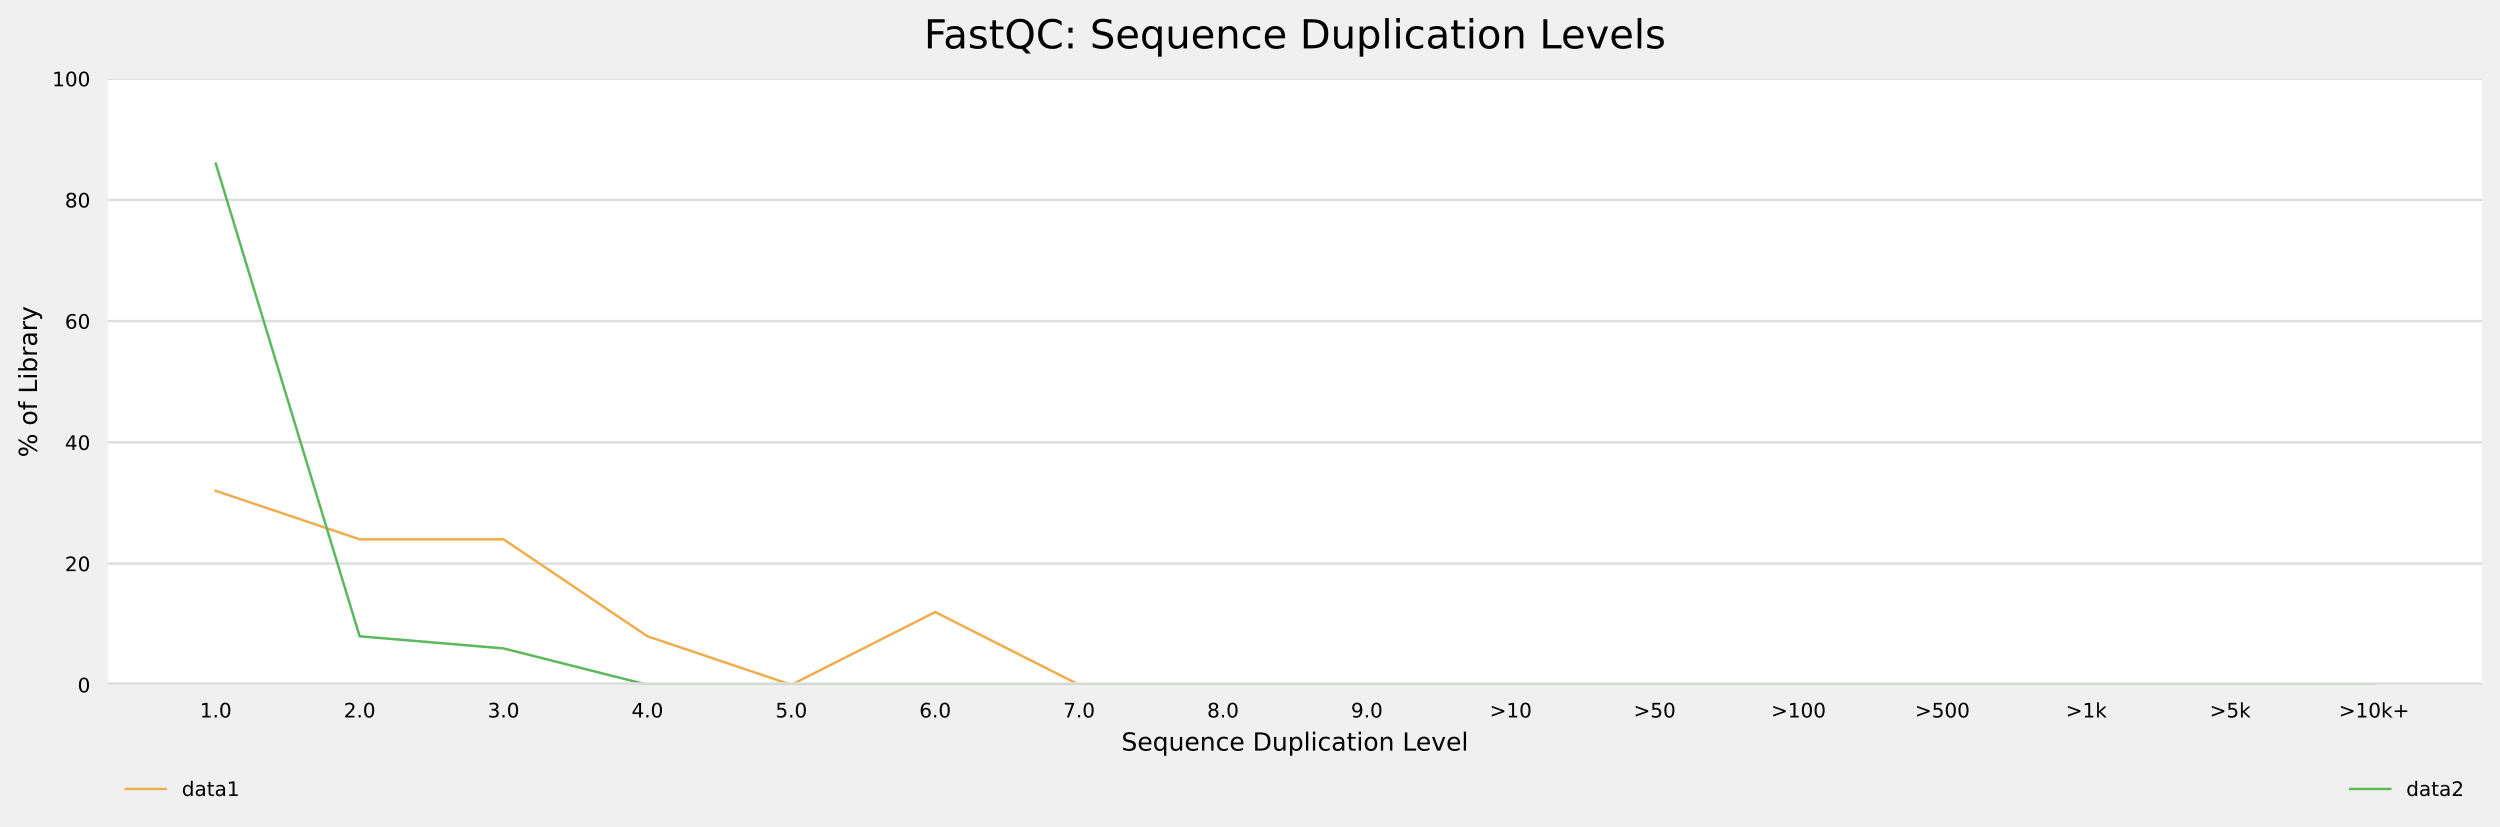
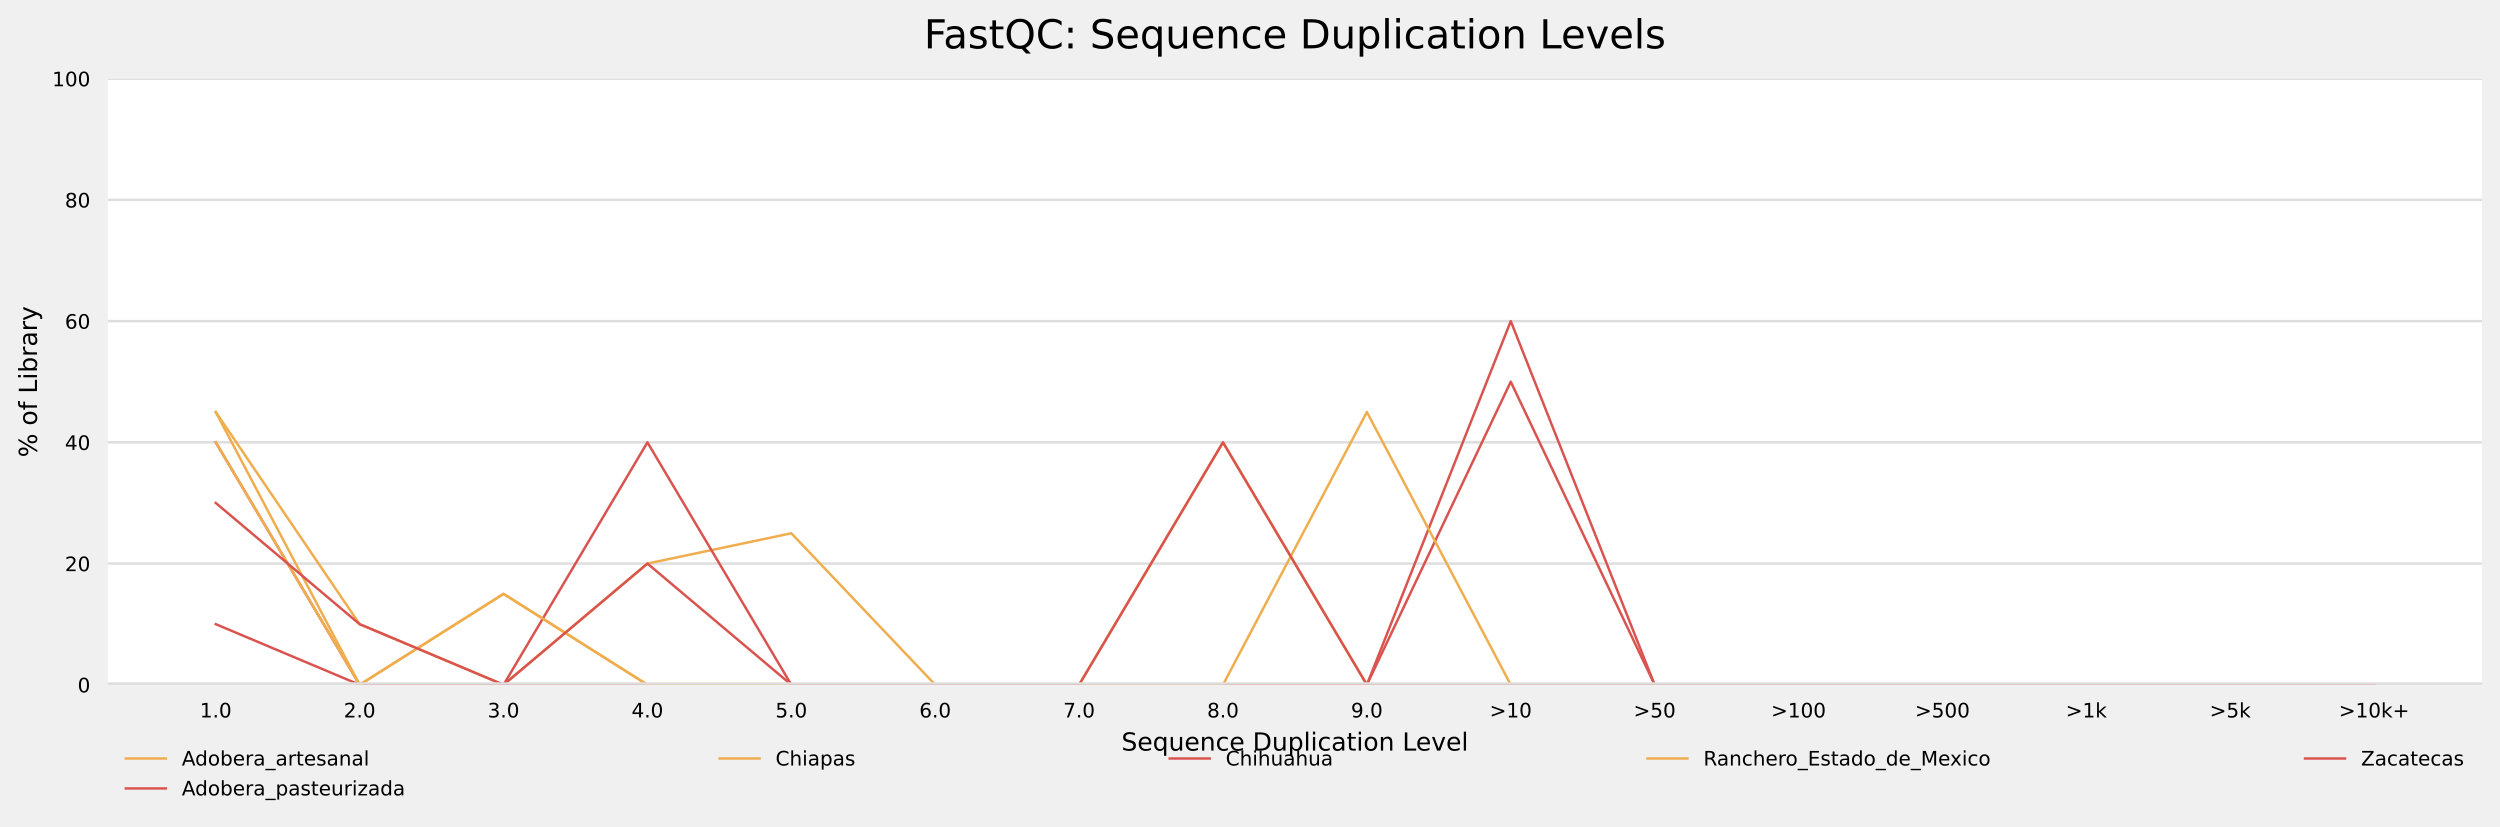
<svg xmlns="http://www.w3.org/2000/svg" xmlns:xlink="http://www.w3.org/1999/xlink" width="1000.278pt" height="330.542pt" viewBox="0 0 1000.278 330.542" version="1.1">
  <defs>
    <style type="text/css">*{stroke-linejoin: round; stroke-linecap: butt}</style>
  </defs>
  <g id="figure_1">
    <g id="axes_1">
      <g id="patch_1">
        <path d="M 43.148 273.99  L 993.078 273.99  L 993.078 31.483  L 43.148 31.483  z " style="fill: #ffffff" />
      </g>
      <g id="matplotlib.axis_1">
        <g id="xtick_1">
          <g id="text_1">
            <g transform="translate(79.96551 287.0688)scale(0.08 -0.08)">
              <defs>
                <path id="DejaVuSans-31" d="M 794 531  L 1825 531  L 1825 4091  L 703 3866  L 703 4441  L 1819 4666  L 2450 4666  L 2450 531  L 3481 531  L 3481 0  L 794 0  L 794 531  z " transform="scale(0.015625)" />
                <path id="DejaVuSans-2e" d="M 684 794  L 1344 794  L 1344 0  L 684 0  L 684 794  z " transform="scale(0.015625)" />
                <path id="DejaVuSans-30" d="M 2034 4250  Q 1547 4250 1301 3770  Q 1056 3291 1056 2328  Q 1056 1369 1301 889  Q 1547 409 2034 409  Q 2525 409 2770 889  Q 3016 1369 3016 2328  Q 3016 3291 2770 3770  Q 2525 4250 2034 4250  z M 2034 4750  Q 2819 4750 3233 4129  Q 3647 3509 3647 2328  Q 3647 1150 3233 529  Q 2819 -91 2034 -91  Q 1250 -91 836 529  Q 422 1150 422 2328  Q 422 3509 836 4129  Q 1250 4750 2034 4750  z " transform="scale(0.015625)" />
              </defs>
              <use xlink:href="#DejaVuSans-31" />
              <use xlink:href="#DejaVuSans-2e" x="63.623" />
              <use xlink:href="#DejaVuSans-30" x="95.41" />
            </g>
          </g>
        </g>
        <g id="xtick_2">
          <g id="text_2">
            <g transform="translate(137.537 287.0688)scale(0.08 -0.08)">
              <defs>
                <path id="DejaVuSans-32" d="M 1228 531  L 3431 531  L 3431 0  L 469 0  L 469 531  Q 828 903 1448 1529  Q 2069 2156 2228 2338  Q 2531 2678 2651 2914  Q 2772 3150 2772 3378  Q 2772 3750 2511 3984  Q 2250 4219 1831 4219  Q 1534 4219 1204 4116  Q 875 4013 500 3803  L 500 4441  Q 881 4594 1212 4672  Q 1544 4750 1819 4750  Q 2544 4750 2975 4387  Q 3406 4025 3406 3419  Q 3406 3131 3298 2873  Q 3191 2616 2906 2266  Q 2828 2175 2409 1742  Q 1991 1309 1228 531  z " transform="scale(0.015625)" />
              </defs>
              <use xlink:href="#DejaVuSans-32" />
              <use xlink:href="#DejaVuSans-2e" x="63.623" />
              <use xlink:href="#DejaVuSans-30" x="95.41" />
            </g>
          </g>
        </g>
        <g id="xtick_3">
          <g id="text_3">
            <g transform="translate(195.1085 287.0688)scale(0.08 -0.08)">
              <defs>
                <path id="DejaVuSans-33" d="M 2597 2516  Q 3050 2419 3304 2112  Q 3559 1806 3559 1356  Q 3559 666 3084 287  Q 2609 -91 1734 -91  Q 1441 -91 1130 -33  Q 819 25 488 141  L 488 750  Q 750 597 1062 519  Q 1375 441 1716 441  Q 2309 441 2620 675  Q 2931 909 2931 1356  Q 2931 1769 2642 2001  Q 2353 2234 1838 2234  L 1294 2234  L 1294 2753  L 1863 2753  Q 2328 2753 2575 2939  Q 2822 3125 2822 3475  Q 2822 3834 2567 4026  Q 2313 4219 1838 4219  Q 1578 4219 1281 4162  Q 984 4106 628 3988  L 628 4550  Q 988 4650 1302 4700  Q 1616 4750 1894 4750  Q 2613 4750 3031 4423  Q 3450 4097 3450 3541  Q 3450 3153 3228 2886  Q 3006 2619 2597 2516  z " transform="scale(0.015625)" />
              </defs>
              <use xlink:href="#DejaVuSans-33" />
              <use xlink:href="#DejaVuSans-2e" x="63.623" />
              <use xlink:href="#DejaVuSans-30" x="95.41" />
            </g>
          </g>
        </g>
        <g id="xtick_4">
          <g id="text_4">
            <g transform="translate(252.6801 287.0688)scale(0.08 -0.08)">
              <defs>
                <path id="DejaVuSans-34" d="M 2419 4116  L 825 1625  L 2419 1625  L 2419 4116  z M 2253 4666  L 3047 4666  L 3047 1625  L 3713 1625  L 3713 1100  L 3047 1100  L 3047 0  L 2419 0  L 2419 1100  L 313 1100  L 313 1709  L 2253 4666  z " transform="scale(0.015625)" />
              </defs>
              <use xlink:href="#DejaVuSans-34" />
              <use xlink:href="#DejaVuSans-2e" x="63.623" />
              <use xlink:href="#DejaVuSans-30" x="95.41" />
            </g>
          </g>
        </g>
        <g id="xtick_5">
          <g id="text_5">
            <g transform="translate(310.2516 287.0688)scale(0.08 -0.08)">
              <defs>
                <path id="DejaVuSans-35" d="M 691 4666  L 3169 4666  L 3169 4134  L 1269 4134  L 1269 2991  Q 1406 3038 1543 3061  Q 1681 3084 1819 3084  Q 2600 3084 3056 2656  Q 3513 2228 3513 1497  Q 3513 744 3044 326  Q 2575 -91 1722 -91  Q 1428 -91 1123 -41  Q 819 9 494 109  L 494 744  Q 775 591 1075 516  Q 1375 441 1709 441  Q 2250 441 2565 725  Q 2881 1009 2881 1497  Q 2881 1984 2565 2268  Q 2250 2553 1709 2553  Q 1456 2553 1204 2497  Q 953 2441 691 2322  L 691 4666  z " transform="scale(0.015625)" />
              </defs>
              <use xlink:href="#DejaVuSans-35" />
              <use xlink:href="#DejaVuSans-2e" x="63.623" />
              <use xlink:href="#DejaVuSans-30" x="95.41" />
            </g>
          </g>
        </g>
        <g id="xtick_6">
          <g id="text_6">
            <g transform="translate(367.8231 287.0688)scale(0.08 -0.08)">
              <defs>
                <path id="DejaVuSans-36" d="M 2113 2584  Q 1688 2584 1439 2293  Q 1191 2003 1191 1497  Q 1191 994 1439 701  Q 1688 409 2113 409  Q 2538 409 2786 701  Q 3034 994 3034 1497  Q 3034 2003 2786 2293  Q 2538 2584 2113 2584  z M 3366 4563  L 3366 3988  Q 3128 4100 2886 4159  Q 2644 4219 2406 4219  Q 1781 4219 1451 3797  Q 1122 3375 1075 2522  Q 1259 2794 1537 2939  Q 1816 3084 2150 3084  Q 2853 3084 3261 2657  Q 3669 2231 3669 1497  Q 3669 778 3244 343  Q 2819 -91 2113 -91  Q 1303 -91 875 529  Q 447 1150 447 2328  Q 447 3434 972 4092  Q 1497 4750 2381 4750  Q 2619 4750 2861 4703  Q 3103 4656 3366 4563  z " transform="scale(0.015625)" />
              </defs>
              <use xlink:href="#DejaVuSans-36" />
              <use xlink:href="#DejaVuSans-2e" x="63.623" />
              <use xlink:href="#DejaVuSans-30" x="95.41" />
            </g>
          </g>
        </g>
        <g id="xtick_7">
          <g id="text_7">
            <g transform="translate(425.3946 287.0688)scale(0.08 -0.08)">
              <defs>
                <path id="DejaVuSans-37" d="M 525 4666  L 3525 4666  L 3525 4397  L 1831 0  L 1172 0  L 2766 4134  L 525 4134  L 525 4666  z " transform="scale(0.015625)" />
              </defs>
              <use xlink:href="#DejaVuSans-37" />
              <use xlink:href="#DejaVuSans-2e" x="63.623" />
              <use xlink:href="#DejaVuSans-30" x="95.41" />
            </g>
          </g>
        </g>
        <g id="xtick_8">
          <g id="text_8">
            <g transform="translate(482.9661 287.0688)scale(0.08 -0.08)">
              <defs>
                <path id="DejaVuSans-38" d="M 2034 2216  Q 1584 2216 1326 1975  Q 1069 1734 1069 1313  Q 1069 891 1326 650  Q 1584 409 2034 409  Q 2484 409 2743 651  Q 3003 894 3003 1313  Q 3003 1734 2745 1975  Q 2488 2216 2034 2216  z M 1403 2484  Q 997 2584 770 2862  Q 544 3141 544 3541  Q 544 4100 942 4425  Q 1341 4750 2034 4750  Q 2731 4750 3128 4425  Q 3525 4100 3525 3541  Q 3525 3141 3298 2862  Q 3072 2584 2669 2484  Q 3125 2378 3379 2068  Q 3634 1759 3634 1313  Q 3634 634 3220 271  Q 2806 -91 2034 -91  Q 1263 -91 848 271  Q 434 634 434 1313  Q 434 1759 690 2068  Q 947 2378 1403 2484  z M 1172 3481  Q 1172 3119 1398 2916  Q 1625 2713 2034 2713  Q 2441 2713 2670 2916  Q 2900 3119 2900 3481  Q 2900 3844 2670 4047  Q 2441 4250 2034 4250  Q 1625 4250 1398 4047  Q 1172 3844 1172 3481  z " transform="scale(0.015625)" />
              </defs>
              <use xlink:href="#DejaVuSans-38" />
              <use xlink:href="#DejaVuSans-2e" x="63.623" />
              <use xlink:href="#DejaVuSans-30" x="95.41" />
            </g>
          </g>
        </g>
        <g id="xtick_9">
          <g id="text_9">
            <g transform="translate(540.5376 287.0688)scale(0.08 -0.08)">
              <defs>
                <path id="DejaVuSans-39" d="M 703 97  L 703 672  Q 941 559 1184 500  Q 1428 441 1663 441  Q 2288 441 2617 861  Q 2947 1281 2994 2138  Q 2813 1869 2534 1725  Q 2256 1581 1919 1581  Q 1219 1581 811 2004  Q 403 2428 403 3163  Q 403 3881 828 4315  Q 1253 4750 1959 4750  Q 2769 4750 3195 4129  Q 3622 3509 3622 2328  Q 3622 1225 3098 567  Q 2575 -91 1691 -91  Q 1453 -91 1209 -44  Q 966 3 703 97  z M 1959 2075  Q 2384 2075 2632 2365  Q 2881 2656 2881 3163  Q 2881 3666 2632 3958  Q 2384 4250 1959 4250  Q 1534 4250 1286 3958  Q 1038 3666 1038 3163  Q 1038 2656 1286 2365  Q 1534 2075 1959 2075  z " transform="scale(0.015625)" />
              </defs>
              <use xlink:href="#DejaVuSans-39" />
              <use xlink:href="#DejaVuSans-2e" x="63.623" />
              <use xlink:href="#DejaVuSans-30" x="95.41" />
            </g>
          </g>
        </g>
        <g id="xtick_10">
          <g id="text_10">
            <g transform="translate(596.0285 287.0688)scale(0.08 -0.08)">
              <defs>
                <path id="DejaVuSans-3e" d="M 678 3150  L 678 3719  L 4684 2266  L 4684 1747  L 678 294  L 678 863  L 3897 2003  L 678 3150  z " transform="scale(0.015625)" />
              </defs>
              <use xlink:href="#DejaVuSans-3e" />
              <use xlink:href="#DejaVuSans-31" x="83.789" />
              <use xlink:href="#DejaVuSans-30" x="147.412" />
            </g>
          </g>
        </g>
        <g id="xtick_11">
          <g id="text_11">
            <g transform="translate(653.6 287.0688)scale(0.08 -0.08)">
              <use xlink:href="#DejaVuSans-3e" />
              <use xlink:href="#DejaVuSans-35" x="83.789" />
              <use xlink:href="#DejaVuSans-30" x="147.412" />
            </g>
          </g>
        </g>
        <g id="xtick_12">
          <g id="text_12">
            <g transform="translate(708.6266 287.0688)scale(0.08 -0.08)">
              <use xlink:href="#DejaVuSans-3e" />
              <use xlink:href="#DejaVuSans-31" x="83.789" />
              <use xlink:href="#DejaVuSans-30" x="147.412" />
              <use xlink:href="#DejaVuSans-30" x="211.035" />
            </g>
          </g>
        </g>
        <g id="xtick_13">
          <g id="text_13">
            <g transform="translate(766.1981 287.0688)scale(0.08 -0.08)">
              <use xlink:href="#DejaVuSans-3e" />
              <use xlink:href="#DejaVuSans-35" x="83.789" />
              <use xlink:href="#DejaVuSans-30" x="147.412" />
              <use xlink:href="#DejaVuSans-30" x="211.035" />
            </g>
          </g>
        </g>
        <g id="xtick_14">
          <g id="text_14">
            <g transform="translate(826.5433 287.0688)scale(0.08 -0.08)">
              <defs>
                <path id="DejaVuSans-6b" d="M 581 4863  L 1159 4863  L 1159 1991  L 2875 3500  L 3609 3500  L 1753 1863  L 3688 0  L 2938 0  L 1159 1709  L 1159 0  L 581 0  L 581 4863  z " transform="scale(0.015625)" />
              </defs>
              <use xlink:href="#DejaVuSans-3e" />
              <use xlink:href="#DejaVuSans-31" x="83.789" />
              <use xlink:href="#DejaVuSans-6b" x="147.412" />
            </g>
          </g>
        </g>
        <g id="xtick_15">
          <g id="text_15">
            <g transform="translate(884.1148 287.0688)scale(0.08 -0.08)">
              <use xlink:href="#DejaVuSans-3e" />
              <use xlink:href="#DejaVuSans-35" x="83.789" />
              <use xlink:href="#DejaVuSans-6b" x="147.412" />
            </g>
          </g>
        </g>
        <g id="xtick_16">
          <g id="text_16">
            <g transform="translate(935.7895 287.0688)scale(0.08 -0.08)">
              <defs>
                <path id="DejaVuSans-2b" d="M 2944 4013  L 2944 2272  L 4684 2272  L 4684 1741  L 2944 1741  L 2944 0  L 2419 0  L 2419 1741  L 678 1741  L 678 2272  L 2419 2272  L 2419 4013  L 2944 4013  z " transform="scale(0.015625)" />
              </defs>
              <use xlink:href="#DejaVuSans-3e" />
              <use xlink:href="#DejaVuSans-31" x="83.789" />
              <use xlink:href="#DejaVuSans-30" x="147.412" />
              <use xlink:href="#DejaVuSans-6b" x="211.035" />
              <use xlink:href="#DejaVuSans-2b" x="268.945" />
            </g>
          </g>
        </g>
        <g id="text_17">
          <g transform="translate(448.7084 300.331)scale(0.1 -0.1)">
            <defs>
              <path id="DejaVuSans-53" d="M 3425 4513  L 3425 3897  Q 3066 4069 2747 4153  Q 2428 4238 2131 4238  Q 1616 4238 1336 4038  Q 1056 3838 1056 3469  Q 1056 3159 1242 3001  Q 1428 2844 1947 2747  L 2328 2669  Q 3034 2534 3370 2195  Q 3706 1856 3706 1288  Q 3706 609 3251 259  Q 2797 -91 1919 -91  Q 1588 -91 1214 -16  Q 841 59 441 206  L 441 856  Q 825 641 1194 531  Q 1563 422 1919 422  Q 2459 422 2753 634  Q 3047 847 3047 1241  Q 3047 1584 2836 1778  Q 2625 1972 2144 2069  L 1759 2144  Q 1053 2284 737 2584  Q 422 2884 422 3419  Q 422 4038 858 4394  Q 1294 4750 2059 4750  Q 2388 4750 2728 4690  Q 3069 4631 3425 4513  z " transform="scale(0.015625)" />
              <path id="DejaVuSans-65" d="M 3597 1894  L 3597 1613  L 953 1613  Q 991 1019 1311 708  Q 1631 397 2203 397  Q 2534 397 2845 478  Q 3156 559 3463 722  L 3463 178  Q 3153 47 2828 -22  Q 2503 -91 2169 -91  Q 1331 -91 842 396  Q 353 884 353 1716  Q 353 2575 817 3079  Q 1281 3584 2069 3584  Q 2775 3584 3186 3129  Q 3597 2675 3597 1894  z M 3022 2063  Q 3016 2534 2758 2815  Q 2500 3097 2075 3097  Q 1594 3097 1305 2825  Q 1016 2553 972 2059  L 3022 2063  z " transform="scale(0.015625)" />
              <path id="DejaVuSans-71" d="M 947 1747  Q 947 1113 1208 752  Q 1469 391 1925 391  Q 2381 391 2643 752  Q 2906 1113 2906 1747  Q 2906 2381 2643 2742  Q 2381 3103 1925 3103  Q 1469 3103 1208 2742  Q 947 2381 947 1747  z M 2906 525  Q 2725 213 2448 61  Q 2172 -91 1784 -91  Q 1150 -91 751 415  Q 353 922 353 1747  Q 353 2572 751 3078  Q 1150 3584 1784 3584  Q 2172 3584 2448 3432  Q 2725 3281 2906 2969  L 2906 3500  L 3481 3500  L 3481 -1331  L 2906 -1331  L 2906 525  z " transform="scale(0.015625)" />
              <path id="DejaVuSans-75" d="M 544 1381  L 544 3500  L 1119 3500  L 1119 1403  Q 1119 906 1312 657  Q 1506 409 1894 409  Q 2359 409 2629 706  Q 2900 1003 2900 1516  L 2900 3500  L 3475 3500  L 3475 0  L 2900 0  L 2900 538  Q 2691 219 2414 64  Q 2138 -91 1772 -91  Q 1169 -91 856 284  Q 544 659 544 1381  z M 1991 3584  L 1991 3584  z " transform="scale(0.015625)" />
              <path id="DejaVuSans-6e" d="M 3513 2113  L 3513 0  L 2938 0  L 2938 2094  Q 2938 2591 2744 2837  Q 2550 3084 2163 3084  Q 1697 3084 1428 2787  Q 1159 2491 1159 1978  L 1159 0  L 581 0  L 581 3500  L 1159 3500  L 1159 2956  Q 1366 3272 1645 3428  Q 1925 3584 2291 3584  Q 2894 3584 3203 3211  Q 3513 2838 3513 2113  z " transform="scale(0.015625)" />
              <path id="DejaVuSans-63" d="M 3122 3366  L 3122 2828  Q 2878 2963 2633 3030  Q 2388 3097 2138 3097  Q 1578 3097 1268 2742  Q 959 2388 959 1747  Q 959 1106 1268 751  Q 1578 397 2138 397  Q 2388 397 2633 464  Q 2878 531 3122 666  L 3122 134  Q 2881 22 2623 -34  Q 2366 -91 2075 -91  Q 1284 -91 818 406  Q 353 903 353 1747  Q 353 2603 823 3093  Q 1294 3584 2113 3584  Q 2378 3584 2631 3529  Q 2884 3475 3122 3366  z " transform="scale(0.015625)" />
              <path id="DejaVuSans-20" transform="scale(0.015625)" />
              <path id="DejaVuSans-44" d="M 1259 4147  L 1259 519  L 2022 519  Q 2988 519 3436 956  Q 3884 1394 3884 2338  Q 3884 3275 3436 3711  Q 2988 4147 2022 4147  L 1259 4147  z M 628 4666  L 1925 4666  Q 3281 4666 3915 4102  Q 4550 3538 4550 2338  Q 4550 1131 3912 565  Q 3275 0 1925 0  L 628 0  L 628 4666  z " transform="scale(0.015625)" />
              <path id="DejaVuSans-70" d="M 1159 525  L 1159 -1331  L 581 -1331  L 581 3500  L 1159 3500  L 1159 2969  Q 1341 3281 1617 3432  Q 1894 3584 2278 3584  Q 2916 3584 3314 3078  Q 3713 2572 3713 1747  Q 3713 922 3314 415  Q 2916 -91 2278 -91  Q 1894 -91 1617 61  Q 1341 213 1159 525  z M 3116 1747  Q 3116 2381 2855 2742  Q 2594 3103 2138 3103  Q 1681 3103 1420 2742  Q 1159 2381 1159 1747  Q 1159 1113 1420 752  Q 1681 391 2138 391  Q 2594 391 2855 752  Q 3116 1113 3116 1747  z " transform="scale(0.015625)" />
              <path id="DejaVuSans-6c" d="M 603 4863  L 1178 4863  L 1178 0  L 603 0  L 603 4863  z " transform="scale(0.015625)" />
              <path id="DejaVuSans-69" d="M 603 3500  L 1178 3500  L 1178 0  L 603 0  L 603 3500  z M 603 4863  L 1178 4863  L 1178 4134  L 603 4134  L 603 4863  z " transform="scale(0.015625)" />
              <path id="DejaVuSans-61" d="M 2194 1759  Q 1497 1759 1228 1600  Q 959 1441 959 1056  Q 959 750 1161 570  Q 1363 391 1709 391  Q 2188 391 2477 730  Q 2766 1069 2766 1631  L 2766 1759  L 2194 1759  z M 3341 1997  L 3341 0  L 2766 0  L 2766 531  Q 2569 213 2275 61  Q 1981 -91 1556 -91  Q 1019 -91 701 211  Q 384 513 384 1019  Q 384 1609 779 1909  Q 1175 2209 1959 2209  L 2766 2209  L 2766 2266  Q 2766 2663 2505 2880  Q 2244 3097 1772 3097  Q 1472 3097 1187 3025  Q 903 2953 641 2809  L 641 3341  Q 956 3463 1253 3523  Q 1550 3584 1831 3584  Q 2591 3584 2966 3190  Q 3341 2797 3341 1997  z " transform="scale(0.015625)" />
              <path id="DejaVuSans-74" d="M 1172 4494  L 1172 3500  L 2356 3500  L 2356 3053  L 1172 3053  L 1172 1153  Q 1172 725 1289 603  Q 1406 481 1766 481  L 2356 481  L 2356 0  L 1766 0  Q 1100 0 847 248  Q 594 497 594 1153  L 594 3053  L 172 3053  L 172 3500  L 594 3500  L 594 4494  L 1172 4494  z " transform="scale(0.015625)" />
              <path id="DejaVuSans-6f" d="M 1959 3097  Q 1497 3097 1228 2736  Q 959 2375 959 1747  Q 959 1119 1226 758  Q 1494 397 1959 397  Q 2419 397 2687 759  Q 2956 1122 2956 1747  Q 2956 2369 2687 2733  Q 2419 3097 1959 3097  z M 1959 3584  Q 2709 3584 3137 3096  Q 3566 2609 3566 1747  Q 3566 888 3137 398  Q 2709 -91 1959 -91  Q 1206 -91 779 398  Q 353 888 353 1747  Q 353 2609 779 3096  Q 1206 3584 1959 3584  z " transform="scale(0.015625)" />
              <path id="DejaVuSans-4c" d="M 628 4666  L 1259 4666  L 1259 531  L 3531 531  L 3531 0  L 628 0  L 628 4666  z " transform="scale(0.015625)" />
              <path id="DejaVuSans-76" d="M 191 3500  L 800 3500  L 1894 563  L 2988 3500  L 3597 3500  L 2284 0  L 1503 0  L 191 3500  z " transform="scale(0.015625)" />
            </defs>
            <use xlink:href="#DejaVuSans-53" />
            <use xlink:href="#DejaVuSans-65" x="63.477" />
            <use xlink:href="#DejaVuSans-71" x="125" />
            <use xlink:href="#DejaVuSans-75" x="188.477" />
            <use xlink:href="#DejaVuSans-65" x="251.855" />
            <use xlink:href="#DejaVuSans-6e" x="313.379" />
            <use xlink:href="#DejaVuSans-63" x="376.758" />
            <use xlink:href="#DejaVuSans-65" x="431.738" />
            <use xlink:href="#DejaVuSans-20" x="493.262" />
            <use xlink:href="#DejaVuSans-44" x="525.049" />
            <use xlink:href="#DejaVuSans-75" x="602.051" />
            <use xlink:href="#DejaVuSans-70" x="665.43" />
            <use xlink:href="#DejaVuSans-6c" x="728.906" />
            <use xlink:href="#DejaVuSans-69" x="756.689" />
            <use xlink:href="#DejaVuSans-63" x="784.473" />
            <use xlink:href="#DejaVuSans-61" x="839.453" />
            <use xlink:href="#DejaVuSans-74" x="900.732" />
            <use xlink:href="#DejaVuSans-69" x="939.941" />
            <use xlink:href="#DejaVuSans-6f" x="967.725" />
            <use xlink:href="#DejaVuSans-6e" x="1028.906" />
            <use xlink:href="#DejaVuSans-20" x="1092.285" />
            <use xlink:href="#DejaVuSans-4c" x="1124.072" />
            <use xlink:href="#DejaVuSans-65" x="1178.035" />
            <use xlink:href="#DejaVuSans-76" x="1239.559" />
            <use xlink:href="#DejaVuSans-65" x="1298.738" />
            <use xlink:href="#DejaVuSans-6c" x="1360.262" />
          </g>
        </g>
      </g>
      <g id="matplotlib.axis_2">
        <g id="ytick_1">
          <g id="line2d_1">
-             <path d="M 43.148 273.99  L 993.078 273.99  " clip-path="url(#p5e665071a3)" style="fill: none; stroke: #dedede; stroke-linecap: square" />
+             <path d="M 43.148 273.99  L 993.078 273.99  " clip-path="url(#p0f8e24520d)" style="fill: none; stroke: #dedede; stroke-linecap: square" />
          </g>
          <g id="text_18">
            <g transform="translate(31.05813 277.0294)scale(0.08 -0.08)">
              <use xlink:href="#DejaVuSans-30" />
            </g>
          </g>
        </g>
        <g id="ytick_2">
          <g id="line2d_2">
-             <path d="M 43.148 225.489  L 993.078 225.489  " clip-path="url(#p5e665071a3)" style="fill: none; stroke: #dedede; stroke-linecap: square" />
+             <path d="M 43.148 225.489  L 993.078 225.489  " clip-path="url(#p0f8e24520d)" style="fill: none; stroke: #dedede; stroke-linecap: square" />
          </g>
          <g id="text_19">
            <g transform="translate(25.96813 228.528)scale(0.08 -0.08)">
              <use xlink:href="#DejaVuSans-32" />
              <use xlink:href="#DejaVuSans-30" x="63.623" />
            </g>
          </g>
        </g>
        <g id="ytick_3">
          <g id="line2d_3">
-             <path d="M 43.148 176.987  L 993.078 176.987  " clip-path="url(#p5e665071a3)" style="fill: none; stroke: #dedede; stroke-linecap: square" />
+             <path d="M 43.148 176.987  L 993.078 176.987  " clip-path="url(#p0f8e24520d)" style="fill: none; stroke: #dedede; stroke-linecap: square" />
          </g>
          <g id="text_20">
            <g transform="translate(25.96813 180.0266)scale(0.08 -0.08)">
              <use xlink:href="#DejaVuSans-34" />
              <use xlink:href="#DejaVuSans-30" x="63.623" />
            </g>
          </g>
        </g>
        <g id="ytick_4">
          <g id="line2d_4">
-             <path d="M 43.148 128.486  L 993.078 128.486  " clip-path="url(#p5e665071a3)" style="fill: none; stroke: #dedede; stroke-linecap: square" />
+             <path d="M 43.148 128.486  L 993.078 128.486  " clip-path="url(#p0f8e24520d)" style="fill: none; stroke: #dedede; stroke-linecap: square" />
          </g>
          <g id="text_21">
            <g transform="translate(25.96813 131.5251)scale(0.08 -0.08)">
              <use xlink:href="#DejaVuSans-36" />
              <use xlink:href="#DejaVuSans-30" x="63.623" />
            </g>
          </g>
        </g>
        <g id="ytick_5">
          <g id="line2d_5">
-             <path d="M 43.148 79.984  L 993.078 79.984  " clip-path="url(#p5e665071a3)" style="fill: none; stroke: #dedede; stroke-linecap: square" />
+             <path d="M 43.148 79.984  L 993.078 79.984  " clip-path="url(#p0f8e24520d)" style="fill: none; stroke: #dedede; stroke-linecap: square" />
          </g>
          <g id="text_22">
            <g transform="translate(25.96813 83.02367)scale(0.08 -0.08)">
              <use xlink:href="#DejaVuSans-38" />
              <use xlink:href="#DejaVuSans-30" x="63.623" />
            </g>
          </g>
        </g>
        <g id="ytick_6">
          <g id="line2d_6">
-             <path d="M 43.148 31.483  L 993.078 31.483  " clip-path="url(#p5e665071a3)" style="fill: none; stroke: #dedede; stroke-linecap: square" />
+             <path d="M 43.148 31.483  L 993.078 31.483  " clip-path="url(#p0f8e24520d)" style="fill: none; stroke: #dedede; stroke-linecap: square" />
          </g>
          <g id="text_23">
            <g transform="translate(20.87813 34.52224)scale(0.08 -0.08)">
              <use xlink:href="#DejaVuSans-31" />
              <use xlink:href="#DejaVuSans-30" x="63.623" />
              <use xlink:href="#DejaVuSans-30" x="127.246" />
            </g>
          </g>
        </g>
        <g id="text_24">
          <g transform="translate(14.79844 182.9685)rotate(-90)scale(0.1 -0.1)">
            <defs>
              <path id="DejaVuSans-25" d="M 4653 2053  Q 4381 2053 4226 1822  Q 4072 1591 4072 1178  Q 4072 772 4226 539  Q 4381 306 4653 306  Q 4919 306 5073 539  Q 5228 772 5228 1178  Q 5228 1588 5073 1820  Q 4919 2053 4653 2053  z M 4653 2450  Q 5147 2450 5437 2106  Q 5728 1763 5728 1178  Q 5728 594 5436 251  Q 5144 -91 4653 -91  Q 4153 -91 3862 251  Q 3572 594 3572 1178  Q 3572 1766 3864 2108  Q 4156 2450 4653 2450  z M 1428 4353  Q 1159 4353 1004 4120  Q 850 3888 850 3481  Q 850 3069 1003 2837  Q 1156 2606 1428 2606  Q 1700 2606 1854 2837  Q 2009 3069 2009 3481  Q 2009 3884 1853 4118  Q 1697 4353 1428 4353  z M 4250 4750  L 4750 4750  L 1831 -91  L 1331 -91  L 4250 4750  z M 1428 4750  Q 1922 4750 2215 4408  Q 2509 4066 2509 3481  Q 2509 2891 2217 2550  Q 1925 2209 1428 2209  Q 931 2209 642 2551  Q 353 2894 353 3481  Q 353 4063 643 4406  Q 934 4750 1428 4750  z " transform="scale(0.015625)" />
              <path id="DejaVuSans-66" d="M 2375 4863  L 2375 4384  L 1825 4384  Q 1516 4384 1395 4259  Q 1275 4134 1275 3809  L 1275 3500  L 2222 3500  L 2222 3053  L 1275 3053  L 1275 0  L 697 0  L 697 3053  L 147 3053  L 147 3500  L 697 3500  L 697 3744  Q 697 4328 969 4595  Q 1241 4863 1831 4863  L 2375 4863  z " transform="scale(0.015625)" />
              <path id="DejaVuSans-62" d="M 3116 1747  Q 3116 2381 2855 2742  Q 2594 3103 2138 3103  Q 1681 3103 1420 2742  Q 1159 2381 1159 1747  Q 1159 1113 1420 752  Q 1681 391 2138 391  Q 2594 391 2855 752  Q 3116 1113 3116 1747  z M 1159 2969  Q 1341 3281 1617 3432  Q 1894 3584 2278 3584  Q 2916 3584 3314 3078  Q 3713 2572 3713 1747  Q 3713 922 3314 415  Q 2916 -91 2278 -91  Q 1894 -91 1617 61  Q 1341 213 1159 525  L 1159 0  L 581 0  L 581 4863  L 1159 4863  L 1159 2969  z " transform="scale(0.015625)" />
              <path id="DejaVuSans-72" d="M 2631 2963  Q 2534 3019 2420 3045  Q 2306 3072 2169 3072  Q 1681 3072 1420 2755  Q 1159 2438 1159 1844  L 1159 0  L 581 0  L 581 3500  L 1159 3500  L 1159 2956  Q 1341 3275 1631 3429  Q 1922 3584 2338 3584  Q 2397 3584 2469 3576  Q 2541 3569 2628 3553  L 2631 2963  z " transform="scale(0.015625)" />
              <path id="DejaVuSans-79" d="M 2059 -325  Q 1816 -950 1584 -1140  Q 1353 -1331 966 -1331  L 506 -1331  L 506 -850  L 844 -850  Q 1081 -850 1212 -737  Q 1344 -625 1503 -206  L 1606 56  L 191 3500  L 800 3500  L 1894 763  L 2988 3500  L 3597 3500  L 2059 -325  z " transform="scale(0.015625)" />
            </defs>
            <use xlink:href="#DejaVuSans-25" />
            <use xlink:href="#DejaVuSans-20" x="95.02" />
            <use xlink:href="#DejaVuSans-6f" x="126.807" />
            <use xlink:href="#DejaVuSans-66" x="187.988" />
            <use xlink:href="#DejaVuSans-20" x="223.193" />
            <use xlink:href="#DejaVuSans-4c" x="254.98" />
            <use xlink:href="#DejaVuSans-69" x="310.693" />
            <use xlink:href="#DejaVuSans-62" x="338.477" />
            <use xlink:href="#DejaVuSans-72" x="401.953" />
            <use xlink:href="#DejaVuSans-61" x="443.066" />
            <use xlink:href="#DejaVuSans-72" x="504.346" />
            <use xlink:href="#DejaVuSans-79" x="545.459" />
          </g>
        </g>
      </g>
      <g id="line2d_7">
-         <path d="M 86.327 196.388  L 143.898 215.788  L 201.47 215.788  L 259.041 254.589  L 316.613 273.99  L 374.184 244.889  L 431.756 273.99  L 489.327 273.99  L 546.899 273.99  L 604.47 273.99  L 662.042 273.99  L 719.613 273.99  L 777.185 273.99  L 834.756 273.99  L 892.328 273.99  L 949.899 273.99  " clip-path="url(#p5e665071a3)" style="fill: none; stroke: #f0ad4e; stroke-linecap: square" />
+         <path d="M 86.327 164.862  L 143.898 249.739  L 201.47 273.99  L 259.041 225.489  L 316.613 213.363  L 374.184 273.99  L 431.756 273.99  L 489.327 273.99  L 546.899 273.99  L 604.47 273.99  L 662.042 273.99  L 719.613 273.99  L 777.185 273.99  L 834.756 273.99  L 892.328 273.99  L 949.899 273.99  " clip-path="url(#p0f8e24520d)" style="fill: none; stroke: #f0ad4e; stroke-linecap: square" />
      </g>
      <g id="line2d_8">
-         <path d="M 86.327 65.434  L 143.898 254.589  L 201.47 259.44  L 259.041 273.99  L 316.613 273.99  L 374.184 273.99  L 431.756 273.99  L 489.327 273.99  L 546.899 273.99  L 604.47 273.99  L 662.042 273.99  L 719.613 273.99  L 777.185 273.99  L 834.756 273.99  L 892.328 273.99  L 949.899 273.99  " clip-path="url(#p5e665071a3)" style="fill: none; stroke: #5cb85c; stroke-linecap: square" />
+         <path d="M 86.327 176.987  L 143.898 273.99  L 201.47 273.99  L 259.041 273.99  L 316.613 273.99  L 374.184 273.99  L 431.756 273.99  L 489.327 273.99  L 546.899 273.99  L 604.47 128.486  L 662.042 273.99  L 719.613 273.99  L 777.185 273.99  L 834.756 273.99  L 892.328 273.99  L 949.899 273.99  " clip-path="url(#p0f8e24520d)" style="fill: none; stroke: #d9534f; stroke-linecap: square" />
      </g>
      <g id="line2d_9">
-         <path d="M 43.148 273.99  L 993.078 273.99  " clip-path="url(#p5e665071a3)" style="fill: none; stroke: #dedede; stroke-width: 2; stroke-linecap: square" />
+         <path d="M 86.327 164.862  L 143.898 273.99  L 201.47 237.614  L 259.041 273.99  L 316.613 273.99  L 374.184 273.99  L 431.756 273.99  L 489.327 176.987  L 546.899 273.99  L 604.47 273.99  L 662.042 273.99  L 719.613 273.99  L 777.185 273.99  L 834.756 273.99  L 892.328 273.99  L 949.899 273.99  " clip-path="url(#p0f8e24520d)" style="fill: none; stroke: #f0ad4e; stroke-linecap: square" />
+       </g>
+       <g id="line2d_10">
+         <path d="M 86.327 249.739  L 143.898 273.99  L 201.47 273.99  L 259.041 176.987  L 316.613 273.99  L 374.184 273.99  L 431.756 273.99  L 489.327 273.99  L 546.899 273.99  L 604.47 152.736  L 662.042 273.99  L 719.613 273.99  L 777.185 273.99  L 834.756 273.99  L 892.328 273.99  L 949.899 273.99  " clip-path="url(#p0f8e24520d)" style="fill: none; stroke: #d9534f; stroke-linecap: square" />
+       </g>
+       <g id="line2d_11">
+         <path d="M 86.327 176.987  L 143.898 273.99  L 201.47 237.614  L 259.041 273.99  L 316.613 273.99  L 374.184 273.99  L 431.756 273.99  L 489.327 273.99  L 546.899 164.862  L 604.47 273.99  L 662.042 273.99  L 719.613 273.99  L 777.185 273.99  L 834.756 273.99  L 892.328 273.99  L 949.899 273.99  " clip-path="url(#p0f8e24520d)" style="fill: none; stroke: #f0ad4e; stroke-linecap: square" />
+       </g>
+       <g id="line2d_12">
+         <path d="M 86.327 201.238  L 143.898 249.739  L 201.47 273.99  L 259.041 225.489  L 316.613 273.99  L 374.184 273.99  L 431.756 273.99  L 489.327 176.987  L 546.899 273.99  L 604.47 273.99  L 662.042 273.99  L 719.613 273.99  L 777.185 273.99  L 834.756 273.99  L 892.328 273.99  L 949.899 273.99  " clip-path="url(#p0f8e24520d)" style="fill: none; stroke: #d9534f; stroke-linecap: square" />
+       </g>
+       <g id="line2d_13">
+         <path d="M 43.148 273.99  L 993.078 273.99  " clip-path="url(#p0f8e24520d)" style="fill: none; stroke: #dedede; stroke-width: 2; stroke-linecap: square" />
      </g>
      <g id="text_25">
        <g transform="translate(369.6994 19.3575)scale(0.16 -0.16)">
          <defs>
            <path id="DejaVuSans-46" d="M 628 4666  L 3309 4666  L 3309 4134  L 1259 4134  L 1259 2759  L 3109 2759  L 3109 2228  L 1259 2228  L 1259 0  L 628 0  L 628 4666  z " transform="scale(0.015625)" />
            <path id="DejaVuSans-73" d="M 2834 3397  L 2834 2853  Q 2591 2978 2328 3040  Q 2066 3103 1784 3103  Q 1356 3103 1142 2972  Q 928 2841 928 2578  Q 928 2378 1081 2264  Q 1234 2150 1697 2047  L 1894 2003  Q 2506 1872 2764 1633  Q 3022 1394 3022 966  Q 3022 478 2636 193  Q 2250 -91 1575 -91  Q 1294 -91 989 -36  Q 684 19 347 128  L 347 722  Q 666 556 975 473  Q 1284 391 1588 391  Q 1994 391 2212 530  Q 2431 669 2431 922  Q 2431 1156 2273 1281  Q 2116 1406 1581 1522  L 1381 1569  Q 847 1681 609 1914  Q 372 2147 372 2553  Q 372 3047 722 3315  Q 1072 3584 1716 3584  Q 2034 3584 2315 3537  Q 2597 3491 2834 3397  z " transform="scale(0.015625)" />
            <path id="DejaVuSans-51" d="M 2522 4238  Q 1834 4238 1429 3725  Q 1025 3213 1025 2328  Q 1025 1447 1429 934  Q 1834 422 2522 422  Q 3209 422 3611 934  Q 4013 1447 4013 2328  Q 4013 3213 3611 3725  Q 3209 4238 2522 4238  z M 3406 84  L 4238 -825  L 3475 -825  L 2784 -78  Q 2681 -84 2626 -87  Q 2572 -91 2522 -91  Q 1538 -91 948 567  Q 359 1225 359 2328  Q 359 3434 948 4092  Q 1538 4750 2522 4750  Q 3503 4750 4090 4092  Q 4678 3434 4678 2328  Q 4678 1516 4351 937  Q 4025 359 3406 84  z " transform="scale(0.015625)" />
            <path id="DejaVuSans-43" d="M 4122 4306  L 4122 3641  Q 3803 3938 3442 4084  Q 3081 4231 2675 4231  Q 1875 4231 1450 3742  Q 1025 3253 1025 2328  Q 1025 1406 1450 917  Q 1875 428 2675 428  Q 3081 428 3442 575  Q 3803 722 4122 1019  L 4122 359  Q 3791 134 3420 21  Q 3050 -91 2638 -91  Q 1578 -91 968 557  Q 359 1206 359 2328  Q 359 3453 968 4101  Q 1578 4750 2638 4750  Q 3056 4750 3426 4639  Q 3797 4528 4122 4306  z " transform="scale(0.015625)" />
            <path id="DejaVuSans-3a" d="M 750 794  L 1409 794  L 1409 0  L 750 0  L 750 794  z M 750 3309  L 1409 3309  L 1409 2516  L 750 2516  L 750 3309  z " transform="scale(0.015625)" />
          </defs>
          <use xlink:href="#DejaVuSans-46" />
          <use xlink:href="#DejaVuSans-61" x="48.395" />
          <use xlink:href="#DejaVuSans-73" x="109.674" />
          <use xlink:href="#DejaVuSans-74" x="161.773" />
          <use xlink:href="#DejaVuSans-51" x="200.982" />
          <use xlink:href="#DejaVuSans-43" x="279.693" />
          <use xlink:href="#DejaVuSans-3a" x="349.518" />
          <use xlink:href="#DejaVuSans-20" x="383.209" />
          <use xlink:href="#DejaVuSans-53" x="414.996" />
          <use xlink:href="#DejaVuSans-65" x="478.473" />
          <use xlink:href="#DejaVuSans-71" x="539.996" />
          <use xlink:href="#DejaVuSans-75" x="603.473" />
          <use xlink:href="#DejaVuSans-65" x="666.852" />
          <use xlink:href="#DejaVuSans-6e" x="728.375" />
          <use xlink:href="#DejaVuSans-63" x="791.754" />
          <use xlink:href="#DejaVuSans-65" x="846.734" />
          <use xlink:href="#DejaVuSans-20" x="908.258" />
          <use xlink:href="#DejaVuSans-44" x="940.045" />
          <use xlink:href="#DejaVuSans-75" x="1017.047" />
          <use xlink:href="#DejaVuSans-70" x="1080.426" />
          <use xlink:href="#DejaVuSans-6c" x="1143.902" />
          <use xlink:href="#DejaVuSans-69" x="1171.686" />
          <use xlink:href="#DejaVuSans-63" x="1199.469" />
          <use xlink:href="#DejaVuSans-61" x="1254.449" />
          <use xlink:href="#DejaVuSans-74" x="1315.729" />
          <use xlink:href="#DejaVuSans-69" x="1354.938" />
          <use xlink:href="#DejaVuSans-6f" x="1382.721" />
          <use xlink:href="#DejaVuSans-6e" x="1443.902" />
          <use xlink:href="#DejaVuSans-20" x="1507.281" />
          <use xlink:href="#DejaVuSans-4c" x="1539.068" />
          <use xlink:href="#DejaVuSans-65" x="1593.031" />
          <use xlink:href="#DejaVuSans-76" x="1654.555" />
          <use xlink:href="#DejaVuSans-65" x="1713.734" />
          <use xlink:href="#DejaVuSans-6c" x="1775.258" />
          <use xlink:href="#DejaVuSans-73" x="1803.041" />
        </g>
      </g>
      <g id="legend_1">
-         <g id="line2d_10">
-           <path d="M 50.348 315.678  L 58.348 315.678  L 66.348 315.678  " style="fill: none; stroke: #f0ad4e; stroke-linecap: square" />
+         <g id="line2d_14">
+           <path d="M 50.348 303.49  L 58.348 303.49  L 66.348 303.49  " style="fill: none; stroke: #f0ad4e; stroke-linecap: square" />
        </g>
        <g id="text_26">
-           <g transform="translate(72.74813 318.4779)scale(0.08 -0.08)">
-             <defs>
+           <g transform="translate(72.74813 306.2904)scale(0.08 -0.08)">
+             <defs>
+               <path id="DejaVuSans-41" d="M 2188 4044  L 1331 1722  L 3047 1722  L 2188 4044  z M 1831 4666  L 2547 4666  L 4325 0  L 3669 0  L 3244 1197  L 1141 1197  L 716 0  L 50 0  L 1831 4666  z " transform="scale(0.015625)" />
              <path id="DejaVuSans-64" d="M 2906 2969  L 2906 4863  L 3481 4863  L 3481 0  L 2906 0  L 2906 525  Q 2725 213 2448 61  Q 2172 -91 1784 -91  Q 1150 -91 751 415  Q 353 922 353 1747  Q 353 2572 751 3078  Q 1150 3584 1784 3584  Q 2172 3584 2448 3432  Q 2725 3281 2906 2969  z M 947 1747  Q 947 1113 1208 752  Q 1469 391 1925 391  Q 2381 391 2643 752  Q 2906 1113 2906 1747  Q 2906 2381 2643 2742  Q 2381 3103 1925 3103  Q 1469 3103 1208 2742  Q 947 2381 947 1747  z " transform="scale(0.015625)" />
-             </defs>
-             <use xlink:href="#DejaVuSans-64" />
-             <use xlink:href="#DejaVuSans-61" x="63.477" />
-             <use xlink:href="#DejaVuSans-74" x="124.756" />
-             <use xlink:href="#DejaVuSans-61" x="163.965" />
-             <use xlink:href="#DejaVuSans-31" x="225.244" />
-           </g>
-         </g>
-         <g id="line2d_11">
-           <path d="M 940.368 315.678  L 948.368 315.678  L 956.368 315.678  " style="fill: none; stroke: #5cb85c; stroke-linecap: square" />
+               <path id="DejaVuSans-5f" d="M 3263 -1063  L 3263 -1509  L -63 -1509  L -63 -1063  L 3263 -1063  z " transform="scale(0.015625)" />
+             </defs>
+             <use xlink:href="#DejaVuSans-41" />
+             <use xlink:href="#DejaVuSans-64" x="66.658" />
+             <use xlink:href="#DejaVuSans-6f" x="130.135" />
+             <use xlink:href="#DejaVuSans-62" x="191.316" />
+             <use xlink:href="#DejaVuSans-65" x="254.793" />
+             <use xlink:href="#DejaVuSans-72" x="316.316" />
+             <use xlink:href="#DejaVuSans-61" x="357.43" />
+             <use xlink:href="#DejaVuSans-5f" x="418.709" />
+             <use xlink:href="#DejaVuSans-61" x="468.709" />
+             <use xlink:href="#DejaVuSans-72" x="529.988" />
+             <use xlink:href="#DejaVuSans-74" x="571.102" />
+             <use xlink:href="#DejaVuSans-65" x="610.311" />
+             <use xlink:href="#DejaVuSans-73" x="671.834" />
+             <use xlink:href="#DejaVuSans-61" x="723.934" />
+             <use xlink:href="#DejaVuSans-6e" x="785.213" />
+             <use xlink:href="#DejaVuSans-61" x="848.592" />
+             <use xlink:href="#DejaVuSans-6c" x="909.871" />
+           </g>
+         </g>
+         <g id="line2d_15">
+           <path d="M 50.348 315.455  L 58.348 315.455  L 66.348 315.455  " style="fill: none; stroke: #d9534f; stroke-linecap: square" />
        </g>
        <g id="text_27">
-           <g transform="translate(962.7681 318.4779)scale(0.08 -0.08)">
-             <use xlink:href="#DejaVuSans-64" />
-             <use xlink:href="#DejaVuSans-61" x="63.477" />
-             <use xlink:href="#DejaVuSans-74" x="124.756" />
-             <use xlink:href="#DejaVuSans-61" x="163.965" />
-             <use xlink:href="#DejaVuSans-32" x="225.244" />
+           <g transform="translate(72.74813 318.2554)scale(0.08 -0.08)">
+             <defs>
+               <path id="DejaVuSans-7a" d="M 353 3500  L 3084 3500  L 3084 2975  L 922 459  L 3084 459  L 3084 0  L 275 0  L 275 525  L 2438 3041  L 353 3041  L 353 3500  z " transform="scale(0.015625)" />
+             </defs>
+             <use xlink:href="#DejaVuSans-41" />
+             <use xlink:href="#DejaVuSans-64" x="66.658" />
+             <use xlink:href="#DejaVuSans-6f" x="130.135" />
+             <use xlink:href="#DejaVuSans-62" x="191.316" />
+             <use xlink:href="#DejaVuSans-65" x="254.793" />
+             <use xlink:href="#DejaVuSans-72" x="316.316" />
+             <use xlink:href="#DejaVuSans-61" x="357.43" />
+             <use xlink:href="#DejaVuSans-5f" x="418.709" />
+             <use xlink:href="#DejaVuSans-70" x="468.709" />
+             <use xlink:href="#DejaVuSans-61" x="532.186" />
+             <use xlink:href="#DejaVuSans-73" x="593.465" />
+             <use xlink:href="#DejaVuSans-74" x="645.564" />
+             <use xlink:href="#DejaVuSans-65" x="684.773" />
+             <use xlink:href="#DejaVuSans-75" x="746.297" />
+             <use xlink:href="#DejaVuSans-72" x="809.676" />
+             <use xlink:href="#DejaVuSans-69" x="850.789" />
+             <use xlink:href="#DejaVuSans-7a" x="878.572" />
+             <use xlink:href="#DejaVuSans-61" x="931.062" />
+             <use xlink:href="#DejaVuSans-64" x="992.342" />
+             <use xlink:href="#DejaVuSans-61" x="1055.818" />
+           </g>
+         </g>
+         <g id="line2d_16">
+           <path d="M 287.902 303.49  L 295.902 303.49  L 303.902 303.49  " style="fill: none; stroke: #f0ad4e; stroke-linecap: square" />
+         </g>
+         <g id="text_28">
+           <g transform="translate(310.3022 306.2904)scale(0.08 -0.08)">
+             <defs>
+               <path id="DejaVuSans-68" d="M 3513 2113  L 3513 0  L 2938 0  L 2938 2094  Q 2938 2591 2744 2837  Q 2550 3084 2163 3084  Q 1697 3084 1428 2787  Q 1159 2491 1159 1978  L 1159 0  L 581 0  L 581 4863  L 1159 4863  L 1159 2956  Q 1366 3272 1645 3428  Q 1925 3584 2291 3584  Q 2894 3584 3203 3211  Q 3513 2838 3513 2113  z " transform="scale(0.015625)" />
+             </defs>
+             <use xlink:href="#DejaVuSans-43" />
+             <use xlink:href="#DejaVuSans-68" x="69.824" />
+             <use xlink:href="#DejaVuSans-69" x="133.203" />
+             <use xlink:href="#DejaVuSans-61" x="160.986" />
+             <use xlink:href="#DejaVuSans-70" x="222.266" />
+             <use xlink:href="#DejaVuSans-61" x="285.742" />
+             <use xlink:href="#DejaVuSans-73" x="347.021" />
+           </g>
+         </g>
+         <g id="line2d_17">
+           <path d="M 468.016 303.49  L 476.016 303.49  L 484.016 303.49  " style="fill: none; stroke: #d9534f; stroke-linecap: square" />
+         </g>
+         <g id="text_29">
+           <g transform="translate(490.4162 306.2904)scale(0.08 -0.08)">
+             <use xlink:href="#DejaVuSans-43" />
+             <use xlink:href="#DejaVuSans-68" x="69.824" />
+             <use xlink:href="#DejaVuSans-69" x="133.203" />
+             <use xlink:href="#DejaVuSans-68" x="160.986" />
+             <use xlink:href="#DejaVuSans-75" x="224.365" />
+             <use xlink:href="#DejaVuSans-61" x="287.744" />
+             <use xlink:href="#DejaVuSans-68" x="349.023" />
+             <use xlink:href="#DejaVuSans-75" x="412.402" />
+             <use xlink:href="#DejaVuSans-61" x="475.781" />
+           </g>
+         </g>
+         <g id="line2d_18">
+           <path d="M 659.164 303.49  L 667.164 303.49  L 675.164 303.49  " style="fill: none; stroke: #f0ad4e; stroke-linecap: square" />
+         </g>
+         <g id="text_30">
+           <g transform="translate(681.5641 306.2904)scale(0.08 -0.08)">
+             <defs>
+               <path id="DejaVuSans-52" d="M 2841 2188  Q 3044 2119 3236 1894  Q 3428 1669 3622 1275  L 4263 0  L 3584 0  L 2988 1197  Q 2756 1666 2539 1819  Q 2322 1972 1947 1972  L 1259 1972  L 1259 0  L 628 0  L 628 4666  L 2053 4666  Q 2853 4666 3247 4331  Q 3641 3997 3641 3322  Q 3641 2881 3436 2590  Q 3231 2300 2841 2188  z M 1259 4147  L 1259 2491  L 2053 2491  Q 2509 2491 2742 2702  Q 2975 2913 2975 3322  Q 2975 3731 2742 3939  Q 2509 4147 2053 4147  L 1259 4147  z " transform="scale(0.015625)" />
+               <path id="DejaVuSans-45" d="M 628 4666  L 3578 4666  L 3578 4134  L 1259 4134  L 1259 2753  L 3481 2753  L 3481 2222  L 1259 2222  L 1259 531  L 3634 531  L 3634 0  L 628 0  L 628 4666  z " transform="scale(0.015625)" />
+               <path id="DejaVuSans-4d" d="M 628 4666  L 1569 4666  L 2759 1491  L 3956 4666  L 4897 4666  L 4897 0  L 4281 0  L 4281 4097  L 3078 897  L 2444 897  L 1241 4097  L 1241 0  L 628 0  L 628 4666  z " transform="scale(0.015625)" />
+               <path id="DejaVuSans-78" d="M 3513 3500  L 2247 1797  L 3578 0  L 2900 0  L 1881 1375  L 863 0  L 184 0  L 1544 1831  L 300 3500  L 978 3500  L 1906 2253  L 2834 3500  L 3513 3500  z " transform="scale(0.015625)" />
+             </defs>
+             <use xlink:href="#DejaVuSans-52" />
+             <use xlink:href="#DejaVuSans-61" x="67.232" />
+             <use xlink:href="#DejaVuSans-6e" x="128.512" />
+             <use xlink:href="#DejaVuSans-63" x="191.891" />
+             <use xlink:href="#DejaVuSans-68" x="246.871" />
+             <use xlink:href="#DejaVuSans-65" x="310.25" />
+             <use xlink:href="#DejaVuSans-72" x="371.773" />
+             <use xlink:href="#DejaVuSans-6f" x="410.637" />
+             <use xlink:href="#DejaVuSans-5f" x="471.818" />
+             <use xlink:href="#DejaVuSans-45" x="521.818" />
+             <use xlink:href="#DejaVuSans-73" x="585.002" />
+             <use xlink:href="#DejaVuSans-74" x="637.102" />
+             <use xlink:href="#DejaVuSans-61" x="676.311" />
+             <use xlink:href="#DejaVuSans-64" x="737.59" />
+             <use xlink:href="#DejaVuSans-6f" x="801.066" />
+             <use xlink:href="#DejaVuSans-5f" x="862.248" />
+             <use xlink:href="#DejaVuSans-64" x="912.248" />
+             <use xlink:href="#DejaVuSans-65" x="975.725" />
+             <use xlink:href="#DejaVuSans-5f" x="1037.248" />
+             <use xlink:href="#DejaVuSans-4d" x="1087.248" />
+             <use xlink:href="#DejaVuSans-65" x="1173.527" />
+             <use xlink:href="#DejaVuSans-78" x="1233.301" />
+             <use xlink:href="#DejaVuSans-69" x="1292.48" />
+             <use xlink:href="#DejaVuSans-63" x="1320.264" />
+             <use xlink:href="#DejaVuSans-6f" x="1375.244" />
+           </g>
+         </g>
+         <g id="line2d_19">
+           <path d="M 922.267 303.49  L 930.267 303.49  L 938.267 303.49  " style="fill: none; stroke: #d9534f; stroke-linecap: square" />
+         </g>
+         <g id="text_31">
+           <g transform="translate(944.6669 306.2904)scale(0.08 -0.08)">
+             <defs>
+               <path id="DejaVuSans-5a" d="M 359 4666  L 4025 4666  L 4025 4184  L 1075 531  L 4097 531  L 4097 0  L 288 0  L 288 481  L 3238 4134  L 359 4134  L 359 4666  z " transform="scale(0.015625)" />
+             </defs>
+             <use xlink:href="#DejaVuSans-5a" />
+             <use xlink:href="#DejaVuSans-61" x="68.506" />
+             <use xlink:href="#DejaVuSans-63" x="129.785" />
+             <use xlink:href="#DejaVuSans-61" x="184.766" />
+             <use xlink:href="#DejaVuSans-74" x="246.045" />
+             <use xlink:href="#DejaVuSans-65" x="285.254" />
+             <use xlink:href="#DejaVuSans-63" x="346.777" />
+             <use xlink:href="#DejaVuSans-61" x="401.758" />
+             <use xlink:href="#DejaVuSans-73" x="463.037" />
          </g>
        </g>
      </g>
    </g>
  </g>
  <defs>
-     <clipPath id="p5e665071a3">
+     <clipPath id="p0f8e24520d">
      <rect x="43.148" y="31.483" width="949.93" height="242.507" />
    </clipPath>
  </defs>
</svg>
